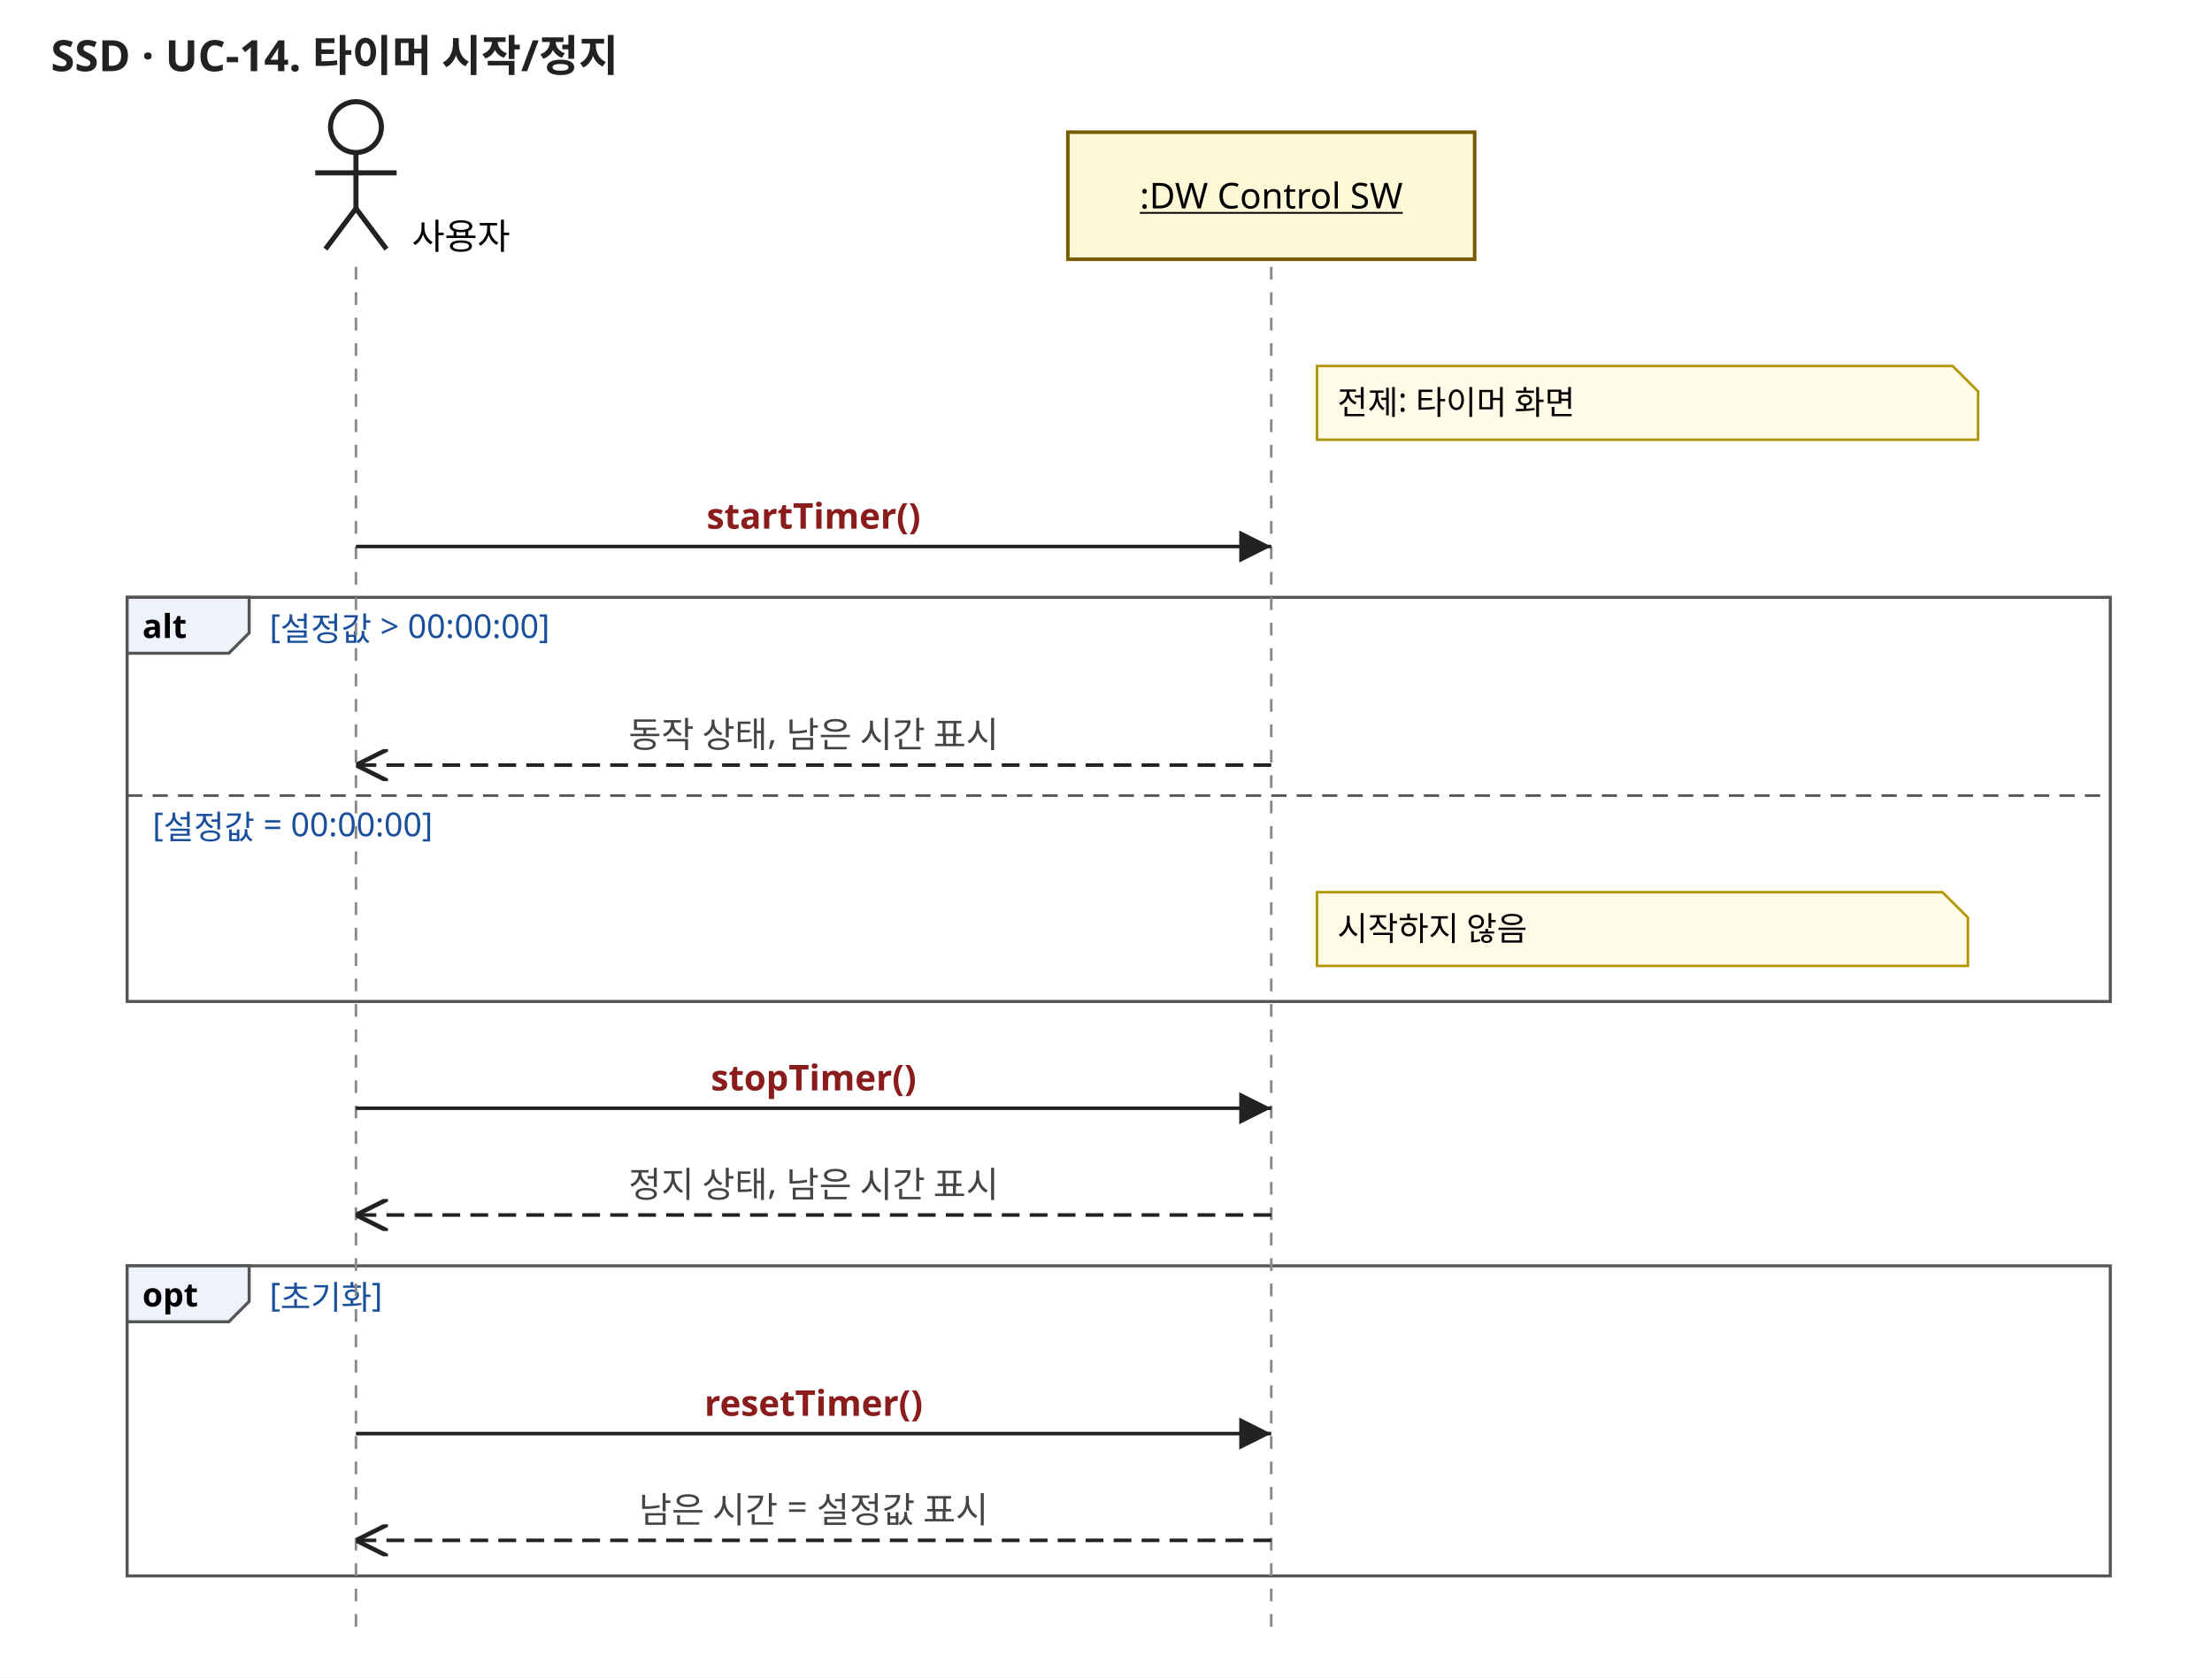
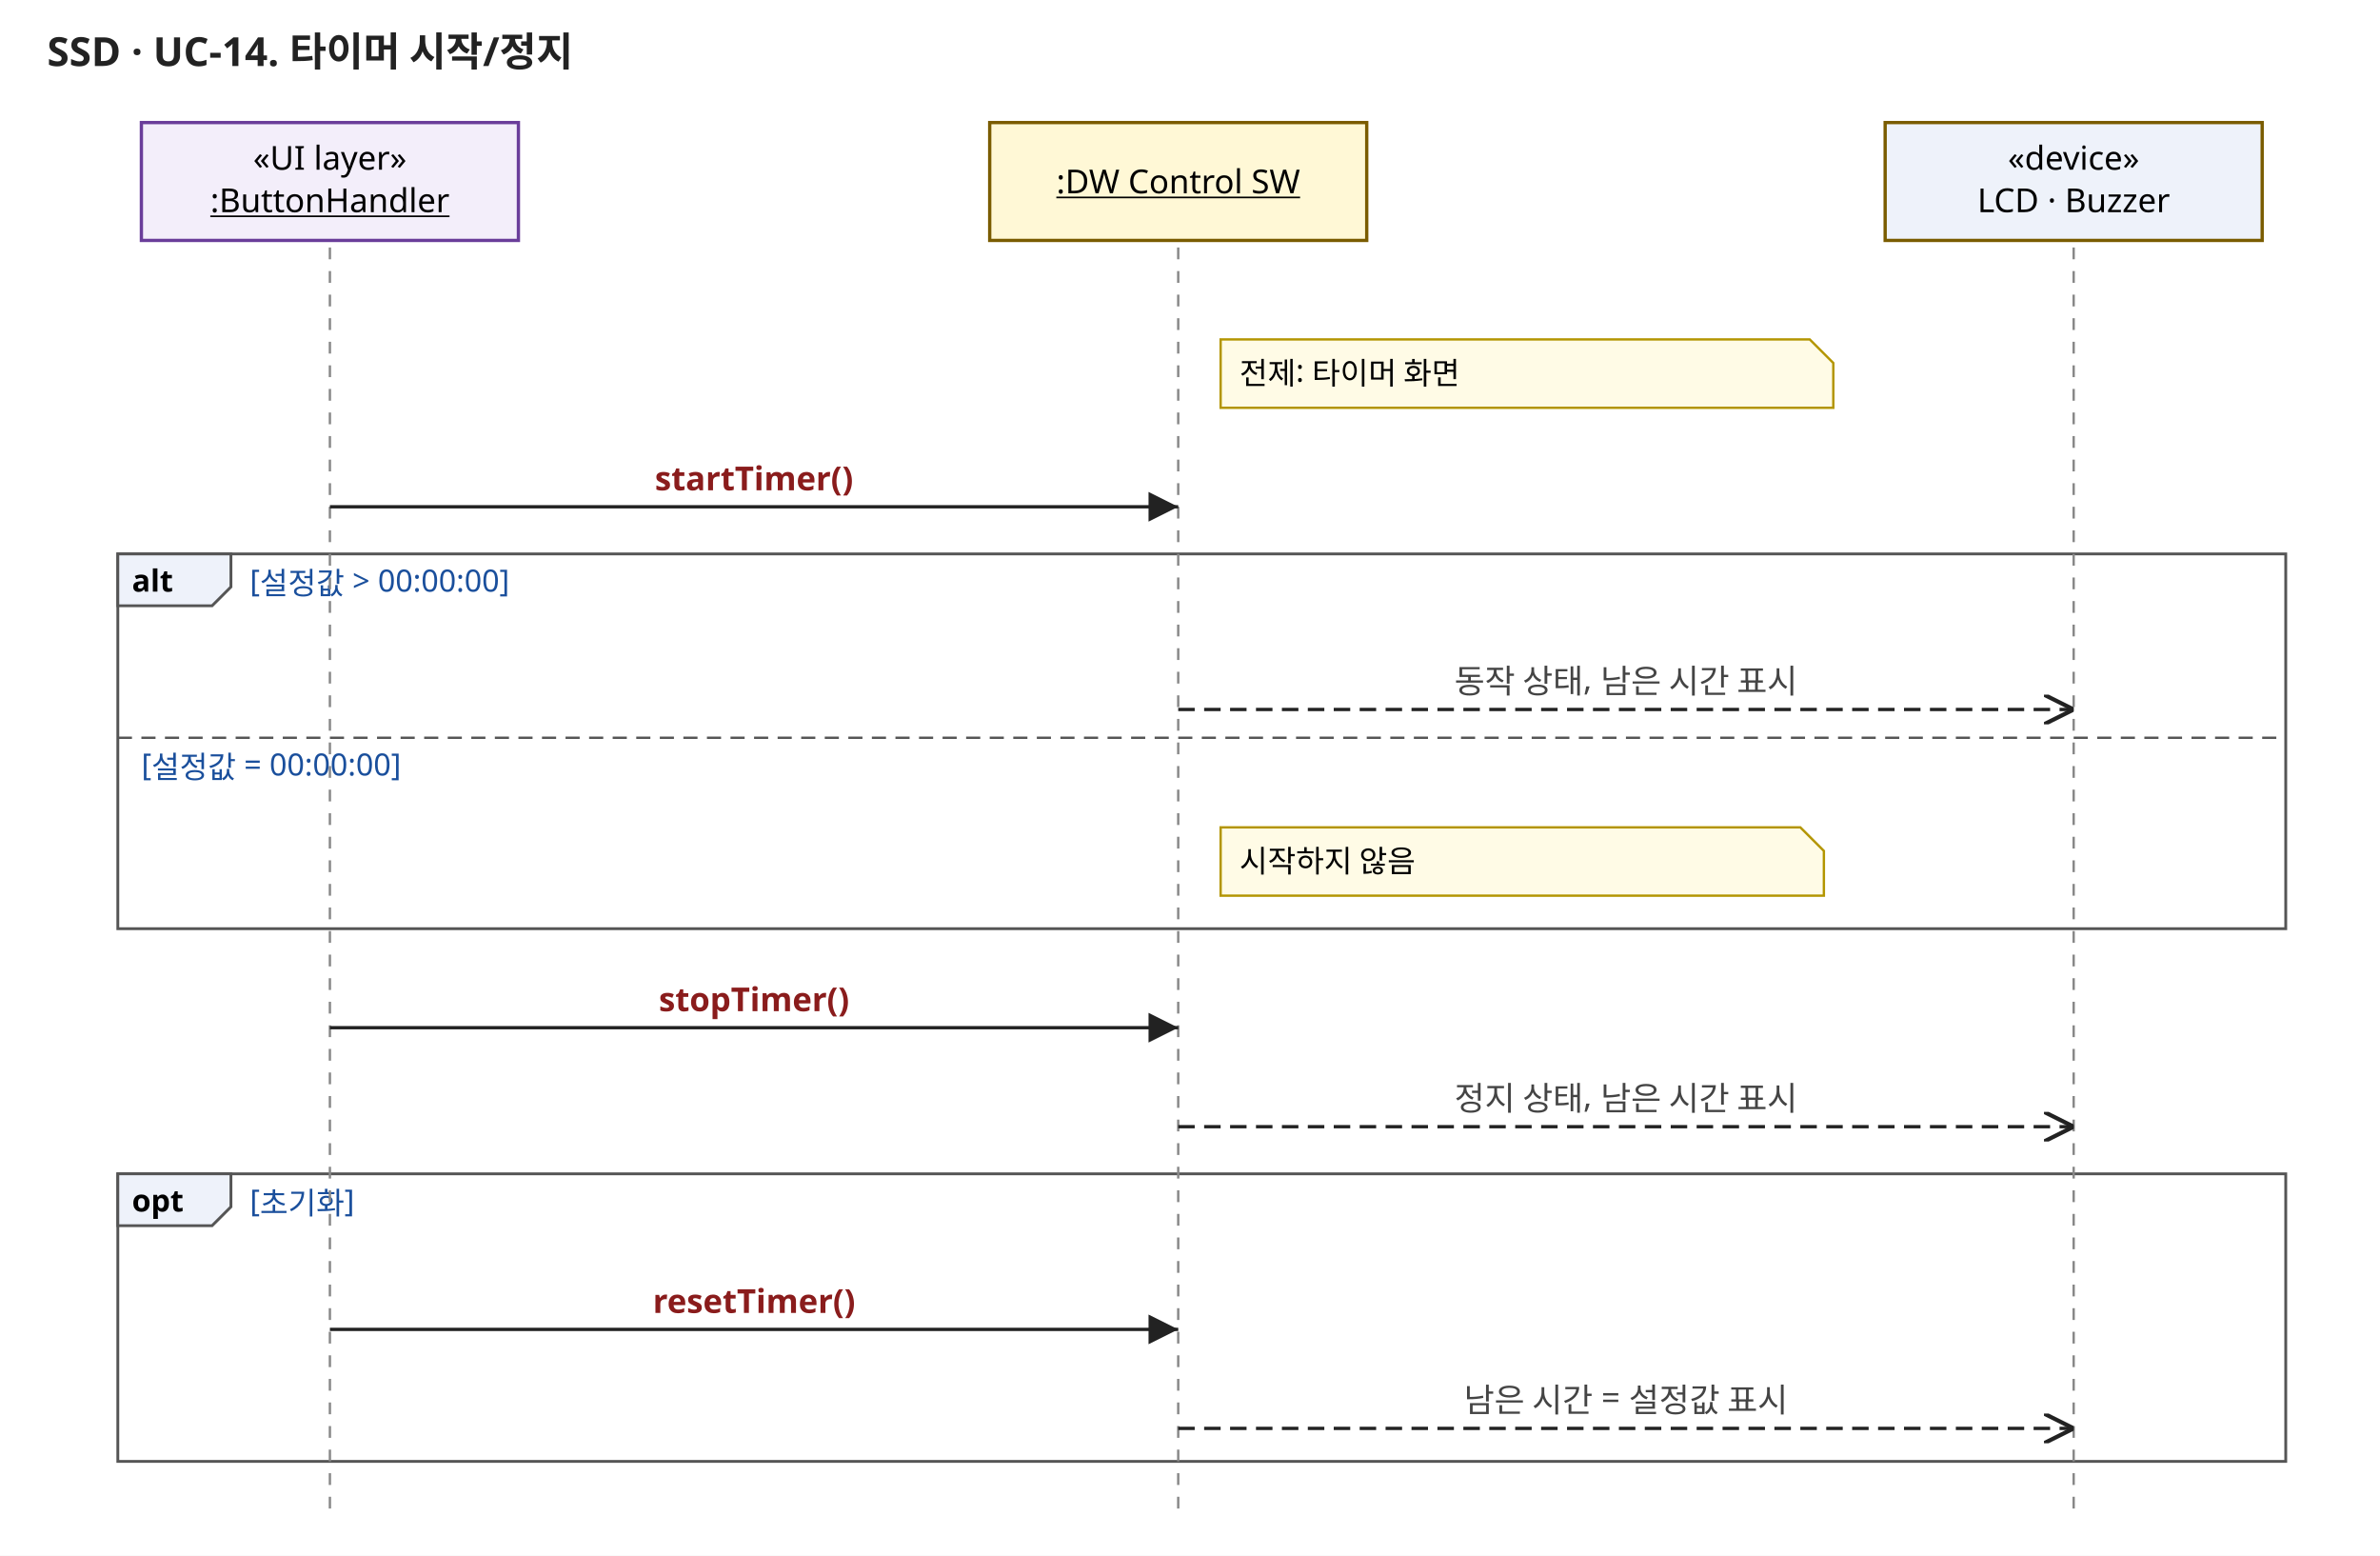
- <svg xmlns="http://www.w3.org/2000/svg" width="870" height="660" viewBox="0 0 870 660" font-family="Malgun Gothic, Apple SD Gothic Neo, Noto Sans KR, WenQuanYi Zen Hei, sans-serif">
+ <svg xmlns="http://www.w3.org/2000/svg" width="1010" height="660" viewBox="0 0 1010 660" font-family="Malgun Gothic, Apple SD Gothic Neo, Noto Sans KR, WenQuanYi Zen Hei, sans-serif">
  <defs>
    <marker id="fill" viewBox="0 0 10 10" refX="10" refY="5" markerWidth="9" markerHeight="9" orient="auto">
      <path d="M0,0 L10,5 L0,10 z" fill="#222" />
    </marker>
    <marker id="open" viewBox="0 0 10 10" refX="10" refY="5" markerWidth="9" markerHeight="9" orient="auto">
      <path d="M0,0 L10,5 L0,10" fill="none" stroke="#222" stroke-width="1.4" />
    </marker>
  </defs>
-   <rect width="870" height="660" fill="#fff" />
+   <rect width="1010" height="660" fill="#fff" />
  <text x="20" y="28" font-size="17" font-weight="bold" fill="#222">SSD · UC-14. 타이머 시작/정지</text>
-   <rect x="50" y="235" width="780" height="159" fill="none" stroke="#555" stroke-width="1.2" />
+   <rect x="50" y="235" width="920" height="159" fill="none" stroke="#555" stroke-width="1.2" />
  <path d="M50,235 h48 v14 l-8,8 h-40 z" fill="#eef2fa" stroke="#555" stroke-width="1.2" />
  <text x="56" y="251" font-size="13" font-weight="bold">alt</text>
  <text x="106" y="251" font-size="13" fill="#1a4f9c">[설정값 &gt; 00:00:00]</text>
-   <line x1="50" y1="313" x2="830" y2="313" stroke="#555" stroke-dasharray="6 4" />
+   <line x1="50" y1="313" x2="970" y2="313" stroke="#555" stroke-dasharray="6 4" />
  <text x="60" y="329" font-size="13" fill="#1a4f9c">[설정값 = 00:00:00]</text>
-   <rect x="50" y="498" width="780" height="122" fill="none" stroke="#555" stroke-width="1.2" />
+   <rect x="50" y="498" width="920" height="122" fill="none" stroke="#555" stroke-width="1.2" />
  <path d="M50,498 h48 v14 l-8,8 h-40 z" fill="#eef2fa" stroke="#555" stroke-width="1.2" />
  <text x="56" y="514" font-size="13" font-weight="bold">opt</text>
  <text x="106" y="514" font-size="13" fill="#1a4f9c">[초기화]</text>
  <line x1="140" y1="105" x2="140" y2="640" stroke="#888" stroke-dasharray="5 5" />
-   <g stroke="#222" stroke-width="2" fill="none">
-     <circle cx="140" cy="50" r="10" />
-     <line x1="140" y1="60" x2="140" y2="82" />
-     <line x1="124" y1="68" x2="156" y2="68" />
-     <line x1="140" y1="82" x2="128" y2="98" />
-     <line x1="140" y1="82" x2="152" y2="98" />
-   </g>
-   <text x="162" y="98" font-size="14">사용자</text>
+   <rect x="60" y="52" width="160" height="50" fill="#f3eefa" stroke="#6a3d9a" stroke-width="1.4" />
+   <text x="140" y="72" text-anchor="middle" font-size="14">«UI layer»</text>
+   <text x="140" y="90" text-anchor="middle" font-size="14" text-decoration="underline">:ButtonHandler</text>
  <line x1="500" y1="105" x2="500" y2="640" stroke="#888" stroke-dasharray="5 5" />
  <rect x="420" y="52" width="160" height="50" fill="#fff8d6" stroke="#7a5c00" stroke-width="1.4" />
  <text x="500" y="82" text-anchor="middle" font-size="14" text-decoration="underline">:DW Control SW</text>
+   <line x1="880" y1="105" x2="880" y2="640" stroke="#888" stroke-dasharray="5 5" />
+   <rect x="800" y="52" width="160" height="50" fill="#eef2fa" stroke="#7a5c00" stroke-width="1.4" />
+   <text x="880" y="72" text-anchor="middle" font-size="14">«device»</text>
+   <text x="880" y="90" text-anchor="middle" font-size="14">LCD · Buzzer</text>
  <path d="M518,144 h250 l10,10 v19 h-260 z" fill="#fffbe6" stroke="#b39500" />
  <text x="526" y="163" font-size="13">전제: 타이머 화면</text>
  <line x1="140" y1="215" x2="500" y2="215" stroke="#222" stroke-width="1.4" marker-end="url(#fill)" />
  <text x="320.0" y="208" text-anchor="middle" font-size="14" font-weight="bold" fill="#8a1c1c">startTimer()</text>
-   <line x1="500" y1="301" x2="140" y2="301" stroke="#222" stroke-width="1.4" stroke-dasharray="7 4" marker-end="url(#open)" />
-   <text x="320.0" y="294" text-anchor="middle" font-size="14" font-weight="normal" fill="#444">동작 상태, 남은 시간 표시</text>
+   <line x1="500" y1="301" x2="880" y2="301" stroke="#222" stroke-width="1.4" stroke-dasharray="7 4" marker-end="url(#open)" />
+   <text x="690.0" y="294" text-anchor="middle" font-size="14" font-weight="normal" fill="#444">동작 상태, 남은 시간 표시</text>
  <path d="M518,351 h246 l10,10 v19 h-256 z" fill="#fffbe6" stroke="#b39500" />
  <text x="526" y="370" font-size="13">시작하지 않음</text>
  <line x1="140" y1="436" x2="500" y2="436" stroke="#222" stroke-width="1.4" marker-end="url(#fill)" />
  <text x="320.0" y="429" text-anchor="middle" font-size="14" font-weight="bold" fill="#8a1c1c">stopTimer()</text>
-   <line x1="500" y1="478" x2="140" y2="478" stroke="#222" stroke-width="1.4" stroke-dasharray="7 4" marker-end="url(#open)" />
-   <text x="320.0" y="471" text-anchor="middle" font-size="14" font-weight="normal" fill="#444">정지 상태, 남은 시간 표시</text>
+   <line x1="500" y1="478" x2="880" y2="478" stroke="#222" stroke-width="1.4" stroke-dasharray="7 4" marker-end="url(#open)" />
+   <text x="690.0" y="471" text-anchor="middle" font-size="14" font-weight="normal" fill="#444">정지 상태, 남은 시간 표시</text>
  <line x1="140" y1="564" x2="500" y2="564" stroke="#222" stroke-width="1.4" marker-end="url(#fill)" />
  <text x="320.0" y="557" text-anchor="middle" font-size="14" font-weight="bold" fill="#8a1c1c">resetTimer()</text>
-   <line x1="500" y1="606" x2="140" y2="606" stroke="#222" stroke-width="1.4" stroke-dasharray="7 4" marker-end="url(#open)" />
-   <text x="320.0" y="599" text-anchor="middle" font-size="14" font-weight="normal" fill="#444">남은 시간 = 설정값 표시</text>
+   <line x1="500" y1="606" x2="880" y2="606" stroke="#222" stroke-width="1.4" stroke-dasharray="7 4" marker-end="url(#open)" />
+   <text x="690.0" y="599" text-anchor="middle" font-size="14" font-weight="normal" fill="#444">남은 시간 = 설정값 표시</text>
</svg>
